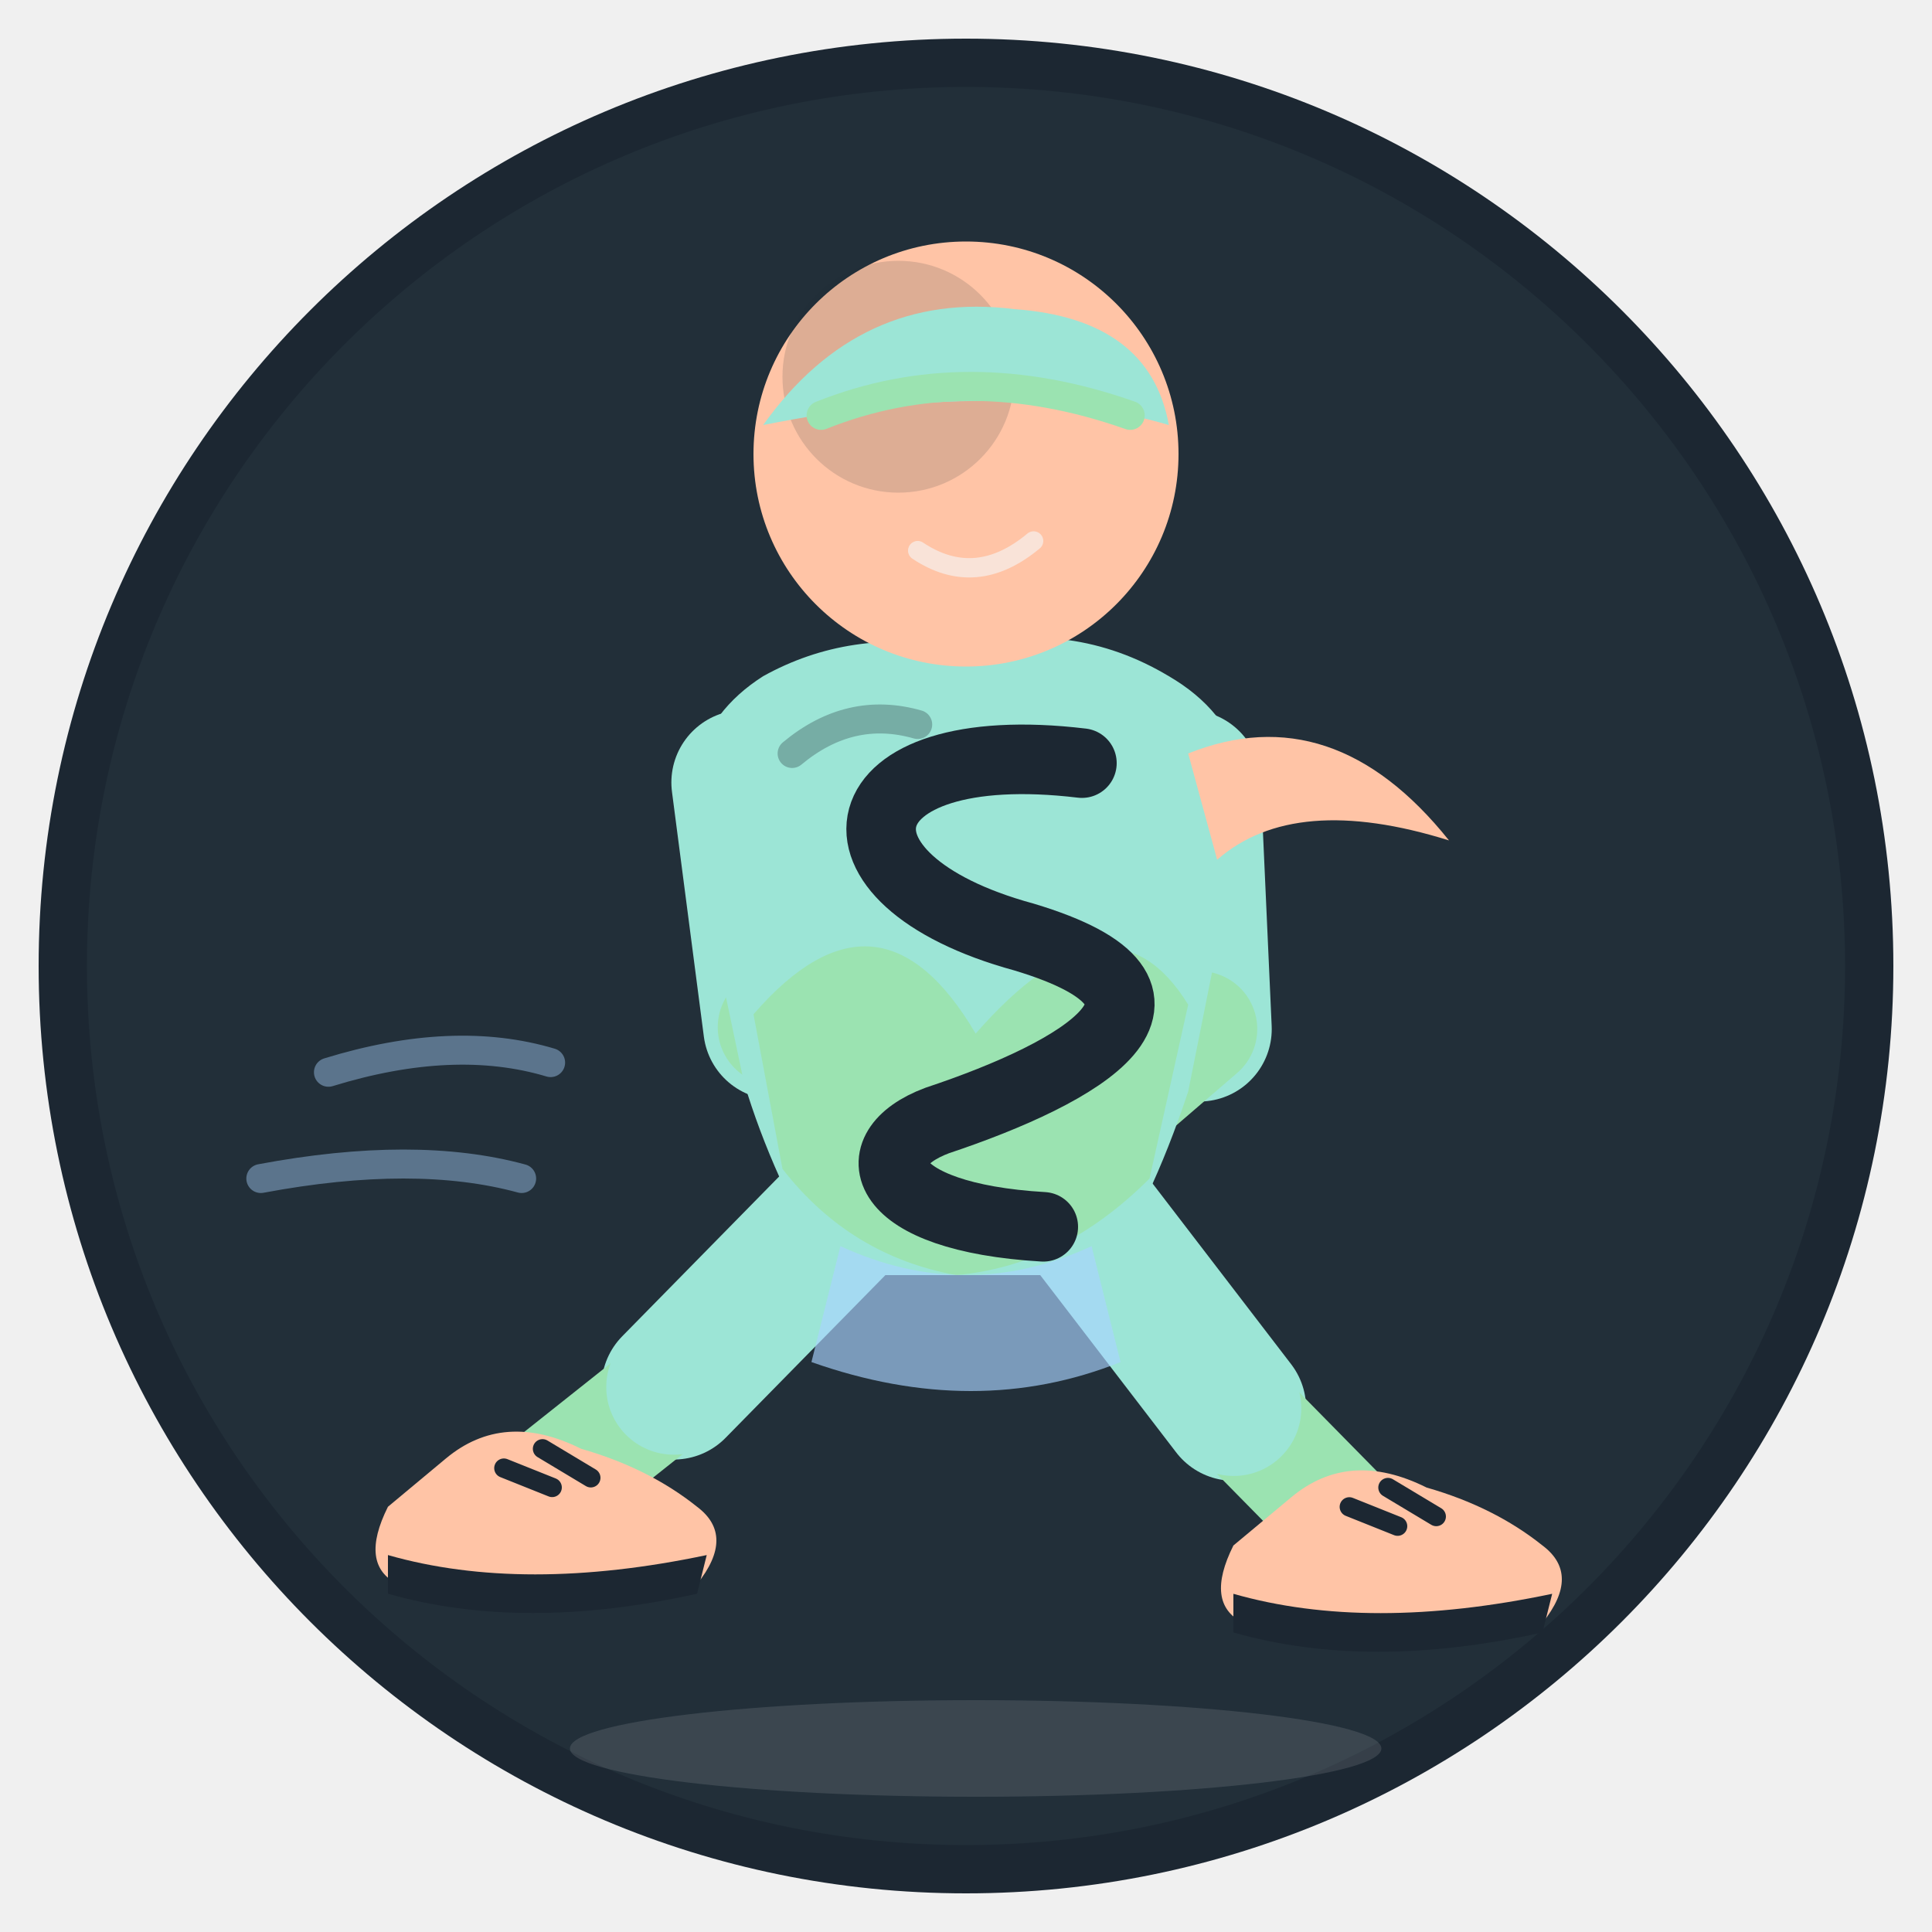
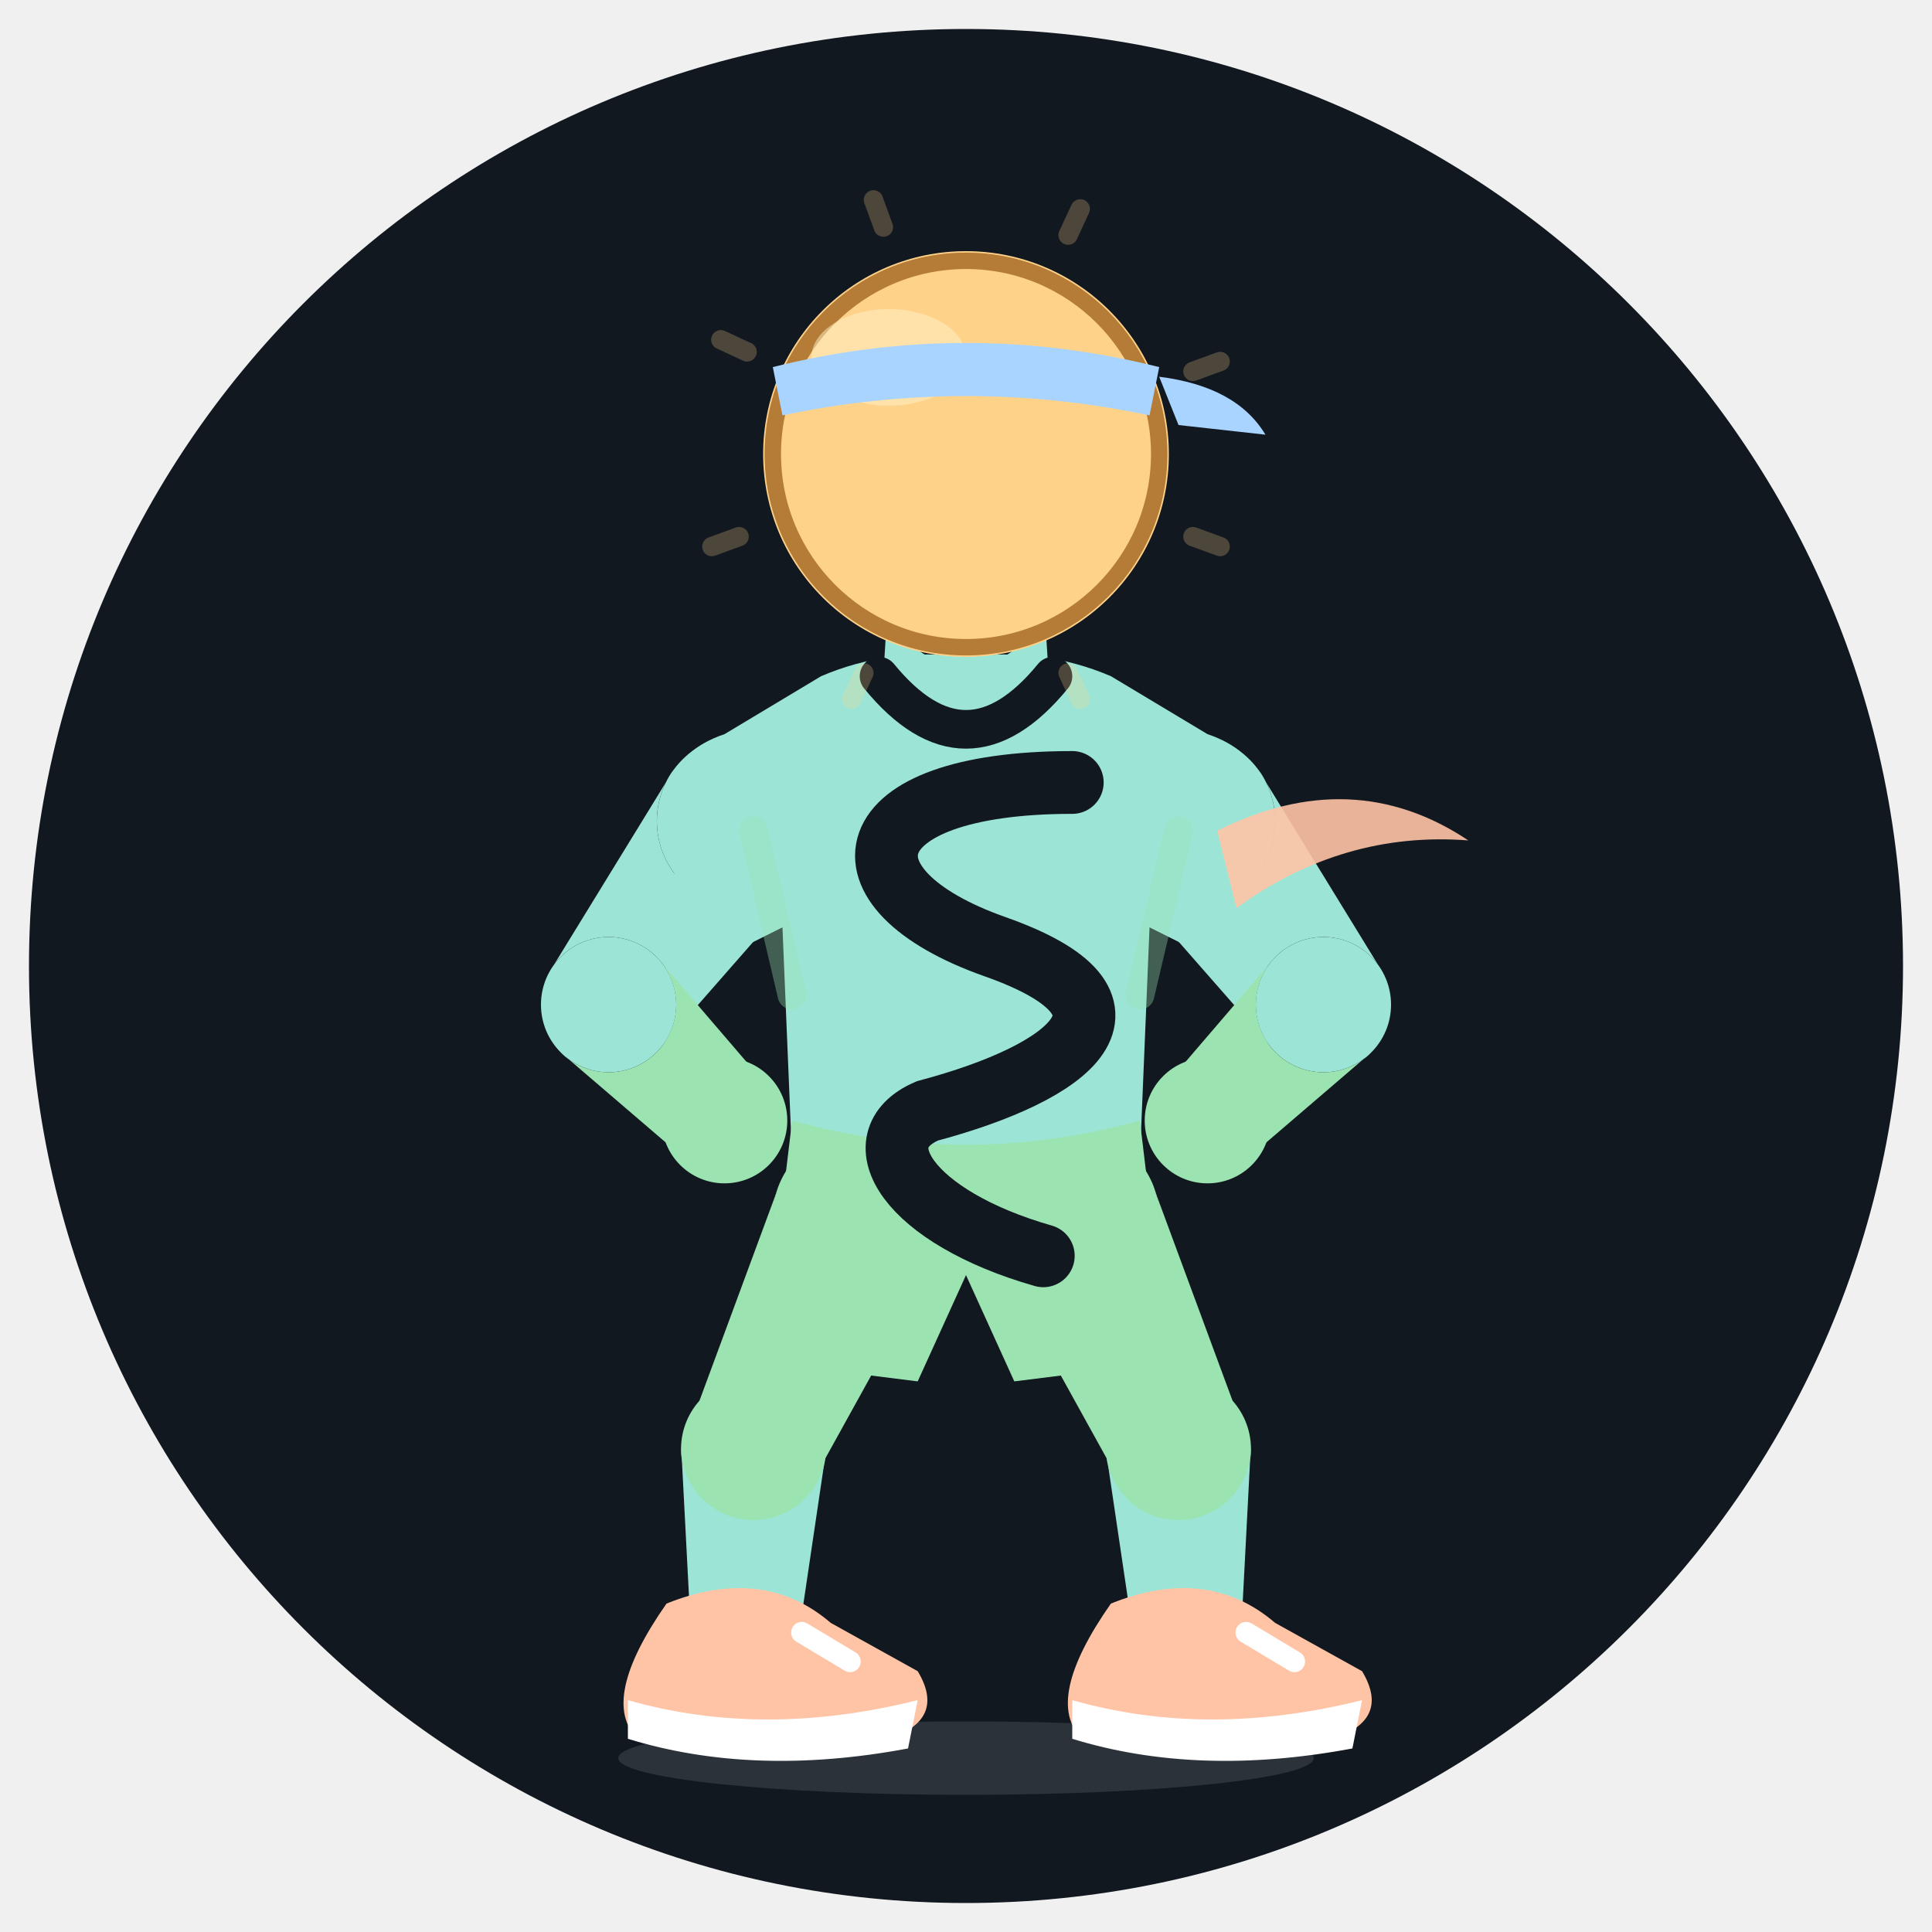
- <svg xmlns="http://www.w3.org/2000/svg" viewBox="0 0 200 200" width="96" height="96" class="trail-athlete-v3" data-pose="ready">
-   <circle cx="100" cy="100" r="96" fill="#1C2732" />
-   <circle cx="100" cy="100" r="91" fill="#9CE5D6" opacity=".045" />
-   <g class="m-shadow">
-     <ellipse cx="101" cy="181" rx="42" ry="5" fill="#F5F8FA" opacity=".12" />
-   </g>
-   <g class="m-leg-a">
-     <path d="M89.00 124.00 Q79.38 133.79 69.76 143.59" fill="none" stroke="#9CE5D6" stroke-width="15" stroke-linecap="round" />
-     <path d="M69.76 143.59 Q61.96 149.79 54.16 155.98" fill="none" stroke="#9BE3B1" stroke-width="12" stroke-linecap="round" />
-     <circle cx="69.76" cy="143.59" r="7" fill="#9CE5D6" />
-     <g transform="translate(54.16 155.98)">
-       <path d="M-8 -5 Q-2 -10 6 -6 Q13 -4 18 0 Q22 3 18 8 L-13 8 Q-17 6 -14 0Z" fill="#FFC4A6" />
-       <path d="M-14 5 Q0 9 19 5 L18 9 Q0 13 -14 9Z" fill="#1C2732" />
-       <path d="M-2 -4 L3 -2 M2 -6 L7 -3" stroke="#1C2732" stroke-width="2" stroke-linecap="round" />
+ <svg xmlns="http://www.w3.org/2000/svg" viewBox="0 0 200 200" width="96" height="96" class="trail-companion" data-pose="ready" data-theme="dark">
+   <g class="m-character">
+     <circle cx="100" cy="100" r="97" fill="#111820" />
+     <g class="m-shadow">
+       <ellipse cx="100" cy="182" rx="36" ry="3.8" fill="#F5F8FA" opacity=".12" />
+     </g>
+     <g class="m-leg-a">
+       <circle cx="89" cy="126" r="9" fill="#9BE3B1" />
+       <path d="M80.82,122.25 L71.64,147.08 A7,7 0 0 1 84.36,152.92 L97.18,129.75 A9,9 0 0 1 80.82,122.25Z" fill="#9BE3B1" />
+       <circle cx="78" cy="150" r="7.5" fill="#9BE3B1" />
+       <path d="M70.51,149.64 L71.61,170.74 A5.4,5.4 0 0 1 82.39,171.26 L85.49,150.36 A7.5,7.5 0 0 1 70.51,149.64Z" fill="#9CE5D6" />
+       <circle cx="77" cy="171" r="5.5" fill="#9CE5D6" />
+       <path d="M69 166 Q79 162 86 168 L95 173 Q98 178 92 180 L66 180 Q62 176 69 166Z" fill="#FFC4A6" />
+       <path d="M65 176 Q79 180 95 176 L94 181 Q78 184 65 180Z" fill="#FFFFFF" />
+       <path d="M83 169 L88 172" stroke="#FFFFFF" stroke-width="2.2" stroke-linecap="round" />
+     </g>
+     <g class="m-leg-b">
+       <circle cx="111" cy="126" r="9" fill="#9BE3B1" />
+       <path d="M102.82,129.75 L115.64,152.92 A7,7 0 0 1 128.36,147.08 L119.18,122.25 A9,9 0 0 1 102.82,129.75Z" fill="#9BE3B1" />
+       <circle cx="122" cy="150" r="7.5" fill="#9BE3B1" />
+       <path d="M114.51,150.36 L117.61,171.26 A5.4,5.4 0 0 1 128.39,170.74 L129.49,149.64 A7.5,7.5 0 0 1 114.51,150.36Z" fill="#9CE5D6" />
+       <circle cx="123" cy="171" r="5.5" fill="#9CE5D6" />
+       <path d="M115 166 Q125 162 132 168 L141 173 Q144 178 138 180 L112 180 Q108 176 115 166Z" fill="#FFC4A6" />
+       <path d="M111 176 Q125 180 141 176 L140 181 Q124 184 111 180Z" fill="#FFFFFF" />
+       <path d="M129 169 L134 172" stroke="#FFFFFF" stroke-width="2.2" stroke-linecap="round" />
+     </g>
+     <g class="m-arm-a">
+       <circle cx="77" cy="85" r="9" fill="#9CE5D6" />
+       <path d="M69.75,79.66 L57.36,99.85 A7,7 0 0 1 68.64,108.15 L84.25,90.34 A9,9 0 0 1 69.75,79.66Z" fill="#9CE5D6" />
+       <circle cx="63" cy="104" r="7" fill="#9CE5D6" />
+       <path d="M58.05,108.95 L70.97,120.03 A5.7,5.7 0 0 1 79.03,111.97 L67.95,99.05 A7,7 0 0 1 58.05,108.95Z" fill="#9BE3B1" />
+       <circle cx="75" cy="116" r="6.5" fill="#9BE3B1" />
+     </g>
+     <g class="m-arm-b">
+       <circle cx="123" cy="85" r="9" fill="#9CE5D6" />
+       <path d="M115.75,90.34 L131.36,108.15 A7,7 0 0 1 142.64,99.85 L130.25,79.66 A9,9 0 0 1 115.75,90.34Z" fill="#9CE5D6" />
+       <circle cx="137" cy="104" r="7" fill="#9CE5D6" />
+       <path d="M132.05,99.05 L120.97,111.97 A5.7,5.7 0 0 1 129.03,120.03 L141.95,108.95 A7,7 0 0 1 132.05,99.05Z" fill="#9BE3B1" />
+       <circle cx="125" cy="116" r="6.5" fill="#9BE3B1" />
+     </g>
+     <g class="m-neck">
+       <path d="M92.00,61.00 L91.00,77.00 A9,9 0 0 1 109.00,77.00 L108.00,61.00 A8,8 0 0 1 92.00,61.00Z" fill="#9CE5D6" />
+     </g>
+     <g class="m-torso">
+       <path d="M85 70 Q92 67 100 68 Q108 67 115 70 L125 76 Q134 79 130 91 L125 99 L119 96 L118 120 Q100 125 82 120 L81 96 L75 99 L70 91 Q66 79 75 76Z" fill="#9CE5D6" />
+       <path d="M91 70 Q100 81 109 70" fill="none" stroke="#111820" stroke-width="4" stroke-linecap="round" />
+       <path d="M78 86 L82 103 M122 86 L118 103" stroke="#9BE3B1" stroke-width="3" opacity=".35" stroke-linecap="round" />
+       <path d="M82 116 Q100 121 118 116 L121 141 L105 143 L100 132 L95 143 L79 141Z" fill="#9BE3B1" />
+       <path d="M111 81 C88 81 86 92 103 98 C120 104 111 111 96 115 C89 118 94 126 108 130" fill="none" stroke="#111820" stroke-width="6.5" stroke-linecap="round" />
+     </g>
+     <g class="m-head">
+       <circle cx="100" cy="47" r="21" fill="#FFD28A" />
+       <circle cx="100" cy="47" r="20" fill="#FFD28A" stroke="#B47C36" stroke-width="1.7" />
+       <ellipse cx="92" cy="37" rx="8" ry="5" fill="#FFF0C8" opacity=".52" />
+       <path d="M123.49 55.55 L126.31 56.58" stroke="#FFD28A" stroke-width="2" opacity=".25" stroke-linecap="round" />
+       <path d="M110.57 69.66 L111.83 72.38" stroke="#FFD28A" stroke-width="2" opacity=".25" stroke-linecap="round" />
+       <path d="M89.43 69.66 L88.17 72.38" stroke="#FFD28A" stroke-width="2" opacity=".25" stroke-linecap="round" />
+       <path d="M76.51 55.55 L73.69 56.58" stroke="#FFD28A" stroke-width="2" opacity=".25" stroke-linecap="round" />
+       <path d="M77.34 36.43 L74.62 35.17" stroke="#FFD28A" stroke-width="2" opacity=".25" stroke-linecap="round" />
+       <path d="M91.45 23.51 L90.42 20.69" stroke="#FFD28A" stroke-width="2" opacity=".25" stroke-linecap="round" />
+       <path d="M110.57 24.34 L111.83 21.62" stroke="#FFD28A" stroke-width="2" opacity=".25" stroke-linecap="round" />
+       <path d="M123.49 38.45 L126.31 37.42" stroke="#FFD28A" stroke-width="2" opacity=".25" stroke-linecap="round" />
+       <path d="M80 38 Q100 33 120 38 L119 43 Q100 39 81 43Z" fill="#A9D4FF" />
+       <path d="M120 39 Q128 40 131 45 L122 44Z" fill="#A9D4FF" />
+     </g>
+     <g class="m-ribbon">
+       <path d="M126 86 Q140 79 152 87 Q139 86 128 94Z" fill="#FFC4A6" opacity=".9" />
    </g>
  </g>
-   <g class="m-leg-b">
-     <path d="M111.00 124.00 Q119.36 134.89 127.71 145.79" fill="none" stroke="#9CE5D6" stroke-width="15" stroke-linecap="round" />
-     <path d="M127.71 145.79 Q134.70 152.89 141.68 159.99" fill="none" stroke="#9BE3B1" stroke-width="12" stroke-linecap="round" />
-     <circle cx="127.71" cy="145.79" r="7" fill="#9CE5D6" />
-     <g transform="translate(141.68 159.99)">
-       <path d="M-8 -5 Q-2 -10 6 -6 Q13 -4 18 0 Q22 3 18 8 L-13 8 Q-17 6 -14 0Z" fill="#FFC4A6" />
-       <path d="M-14 5 Q0 9 19 5 L18 9 Q0 13 -14 9Z" fill="#1C2732" />
-       <path d="M-2 -4 L3 -2 M2 -6 L7 -3" stroke="#1C2732" stroke-width="2" stroke-linecap="round" />
-     </g>
-   </g>
-   <g class="m-arm-a">
-     <path d="M77.00 81.00 Q78.65 93.67 80.30 106.34" fill="none" stroke="#9CE5D6" stroke-width="15" stroke-linecap="round" />
-     <path d="M80.30 106.34 Q88.60 111.28 96.90 116.21" fill="none" stroke="#9BE3B1" stroke-width="12" stroke-linecap="round" />
-     <circle cx="96.90" cy="116.21" r="6.5" fill="#FFC4A6" />
-   </g>
-   <g class="m-arm-b">
-     <path d="M123.00 81.00 Q123.57 93.76 124.15 106.53" fill="none" stroke="#9CE5D6" stroke-width="15" stroke-linecap="round" />
-     <path d="M124.15 106.53 Q116.83 112.83 109.52 119.13" fill="none" stroke="#9BE3B1" stroke-width="12" stroke-linecap="round" />
-     <circle cx="109.52" cy="119.13" r="6.5" fill="#FFC4A6" />
-   </g>
-   <g class="m-torso">
-     <path d="M79 70 Q88 65 99 67 Q111 64 121 70 Q133 77 127 93 L123 113 Q119 125 114 132 L86 132 Q80 122 77 112 L73 93 Q68 77 79 70Z" fill="#9CE5D6" />
-     <path d="M75 76 Q67 83 73 97 Q79 102 84 96 L84 76Z M125 76 Q133 83 127 97 Q121 102 116 96 L116 76Z" fill="#9CE5D6" />
-     <path d="M78 105 Q91 90 101 107 Q115 91 123 104 L119 122 Q110 131 99 132 Q88 130 81 121Z" fill="#9BE3B1" />
-     <path d="M112 79 C87 76 84 91 106 97 C126 103 112 111 97 116 C89 119 91 126 108 127" fill="none" stroke="#1C2732" stroke-width="7.2" stroke-linecap="round" />
-     <path d="M87 129 Q100 135 113 129 L116 141 Q101 147 84 141Z" fill="#A9D4FF" opacity=".65" />
-     <path d="M82 78 Q88 73 95 75" fill="none" stroke="#1C2732" stroke-width="3" opacity=".3" stroke-linecap="round" />
-   </g>
-   <path d="M93 70 L93 63 Q100 59 107 63 L107 70Z" fill="#9CE5D6" />
-   <g class="m-head">
-     <circle cx="100" cy="47" r="22" fill="#FFC4A6" />
-     <circle cx="93" cy="39" r="12" fill="#1C2732" opacity=".15" />
-     <path d="M79 44 Q89 30 105 32 Q119 33 121 44 Q104 39 79 44Z" fill="#9CE5D6" />
-     <path d="M85 43 Q100 37 117 43" fill="none" stroke="#9BE3B1" stroke-width="3" stroke-linecap="round" />
-     <path d="M95 57 Q101 61 107 56" fill="none" stroke="#F5F8FA" stroke-width="2" opacity=".6" stroke-linecap="round" />
-   </g>
-   <g class="m-ribbon">
-     <path d="M123 78 Q138 72 150 87 Q134 82 126 89Z" fill="#FFC4A6" />
-   </g>
-   <g class="m-streaks">
-     <path d="M34 111 Q47 107 57 110 M27 122 Q43 119 54 122" fill="none" stroke="#A9D4FF" stroke-width="3" opacity=".42" stroke-linecap="round" />
-   </g>
</svg>
